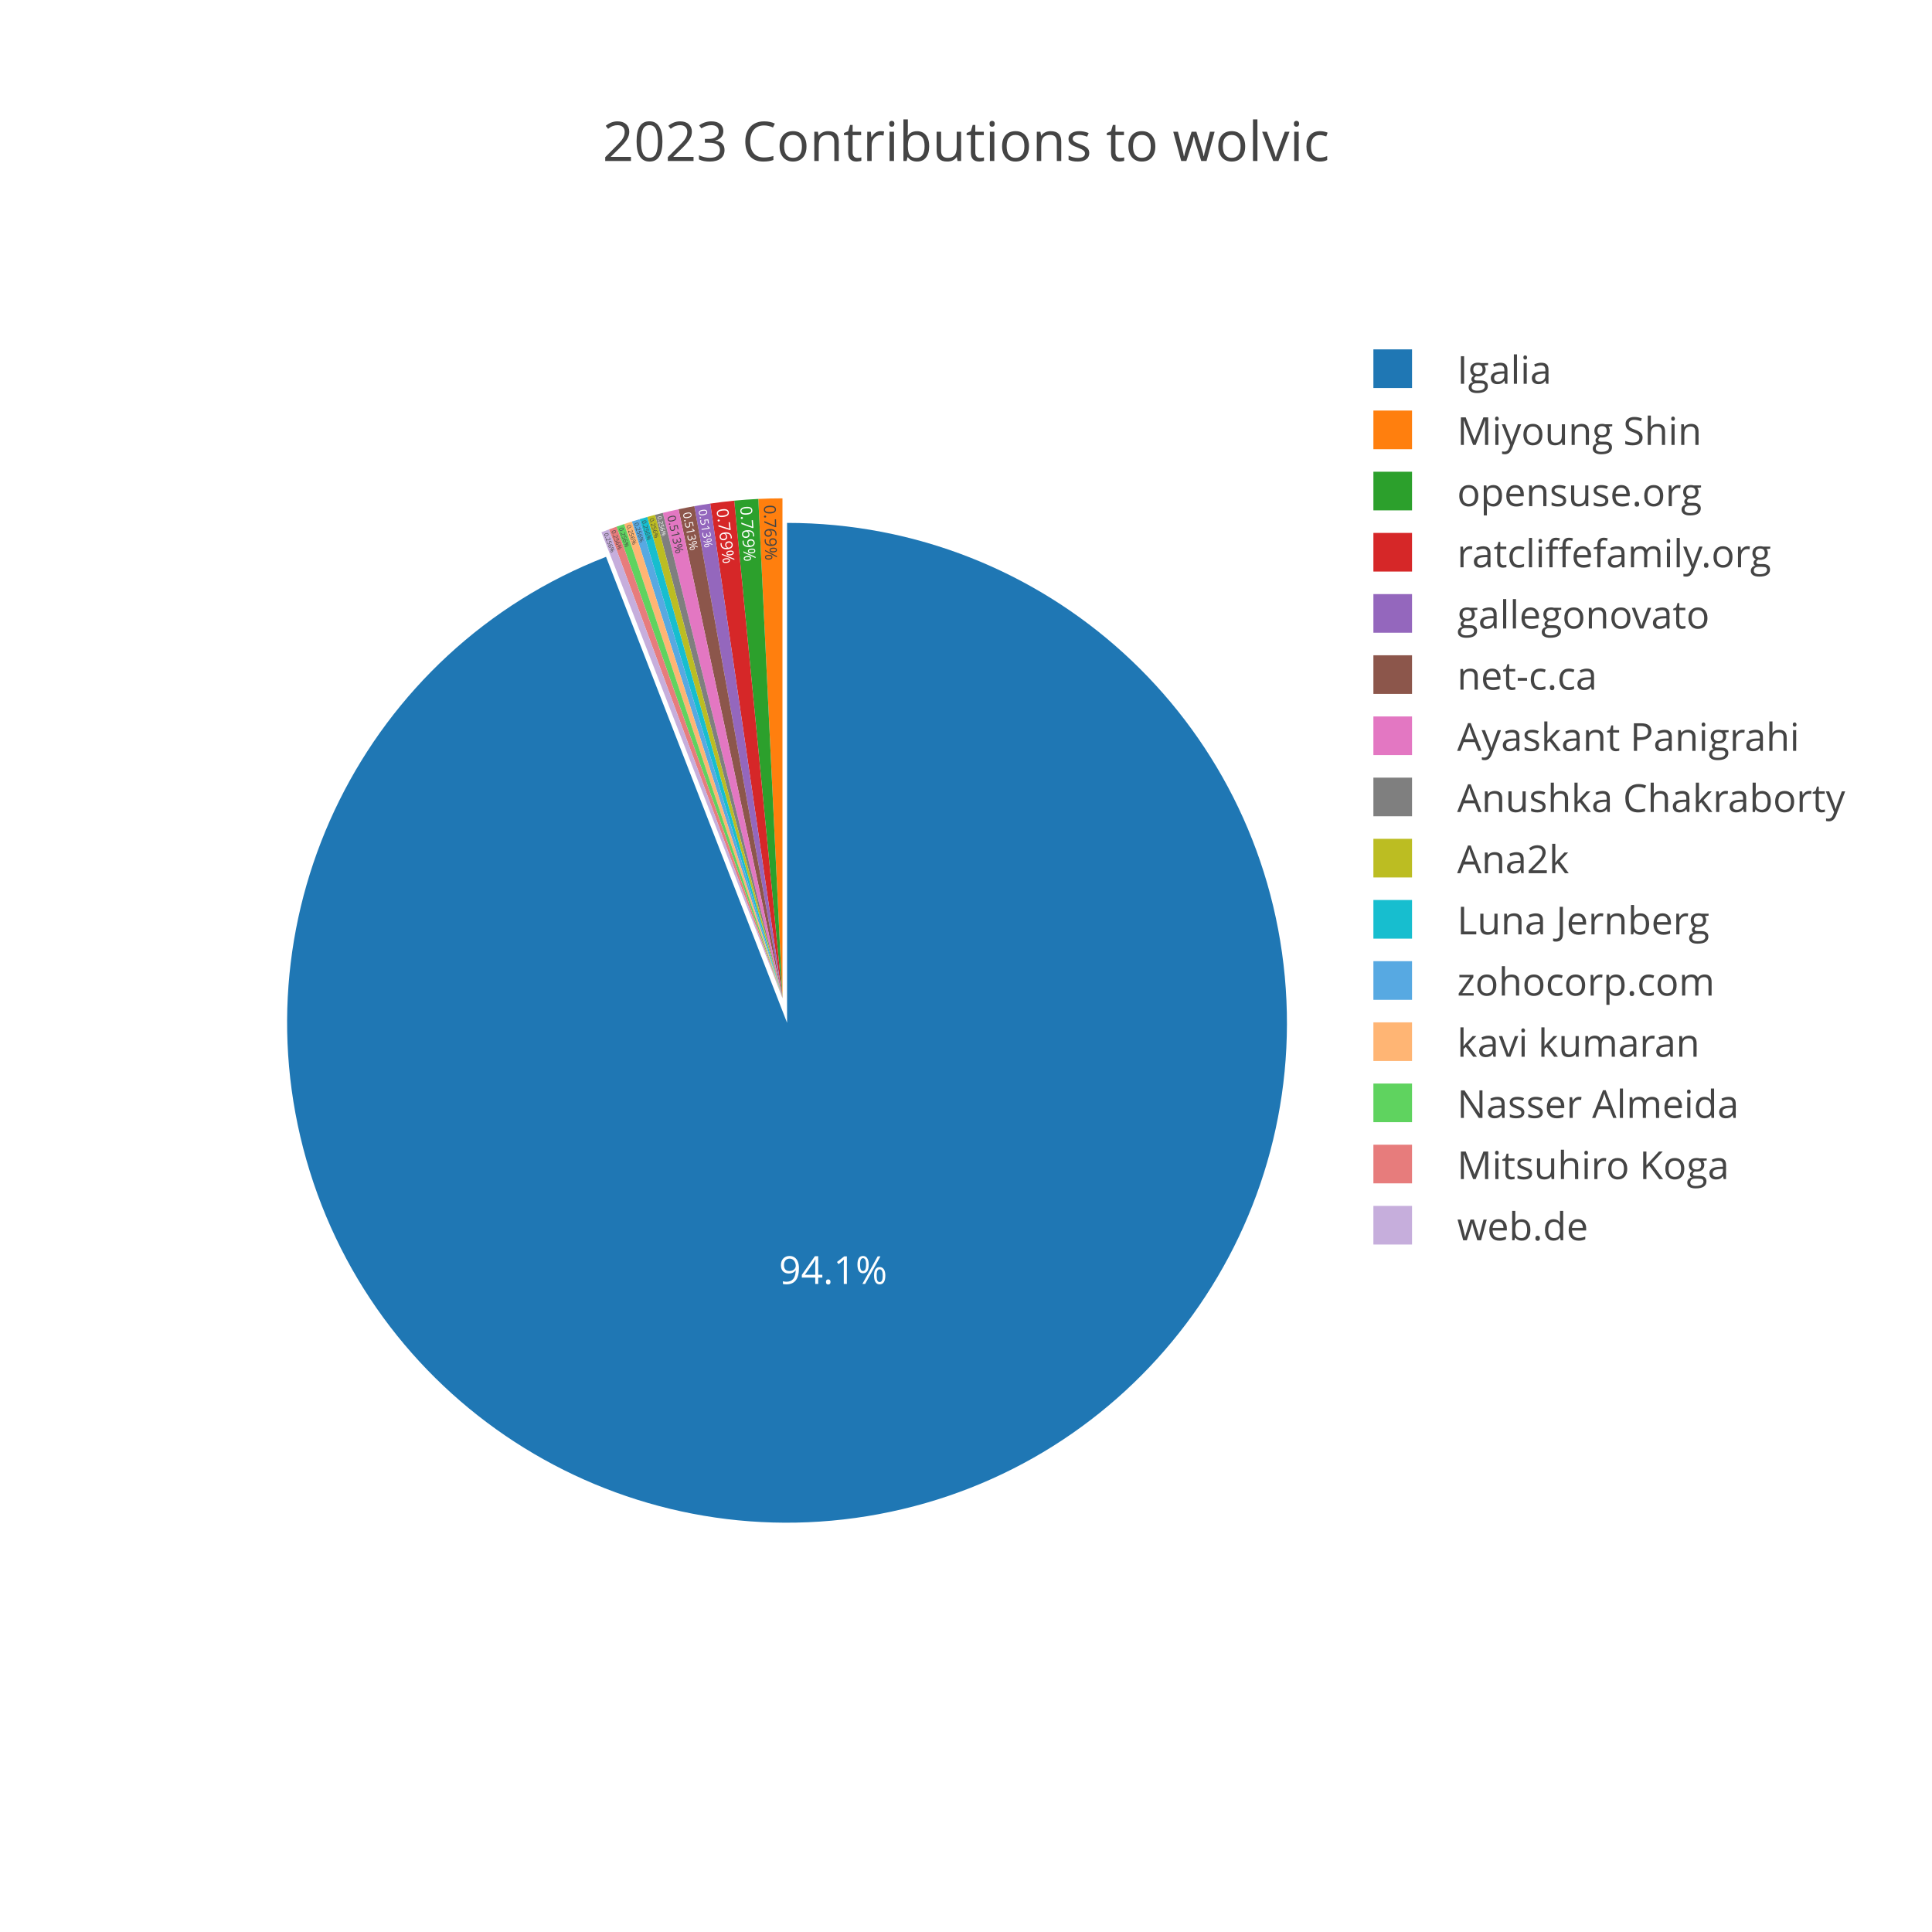
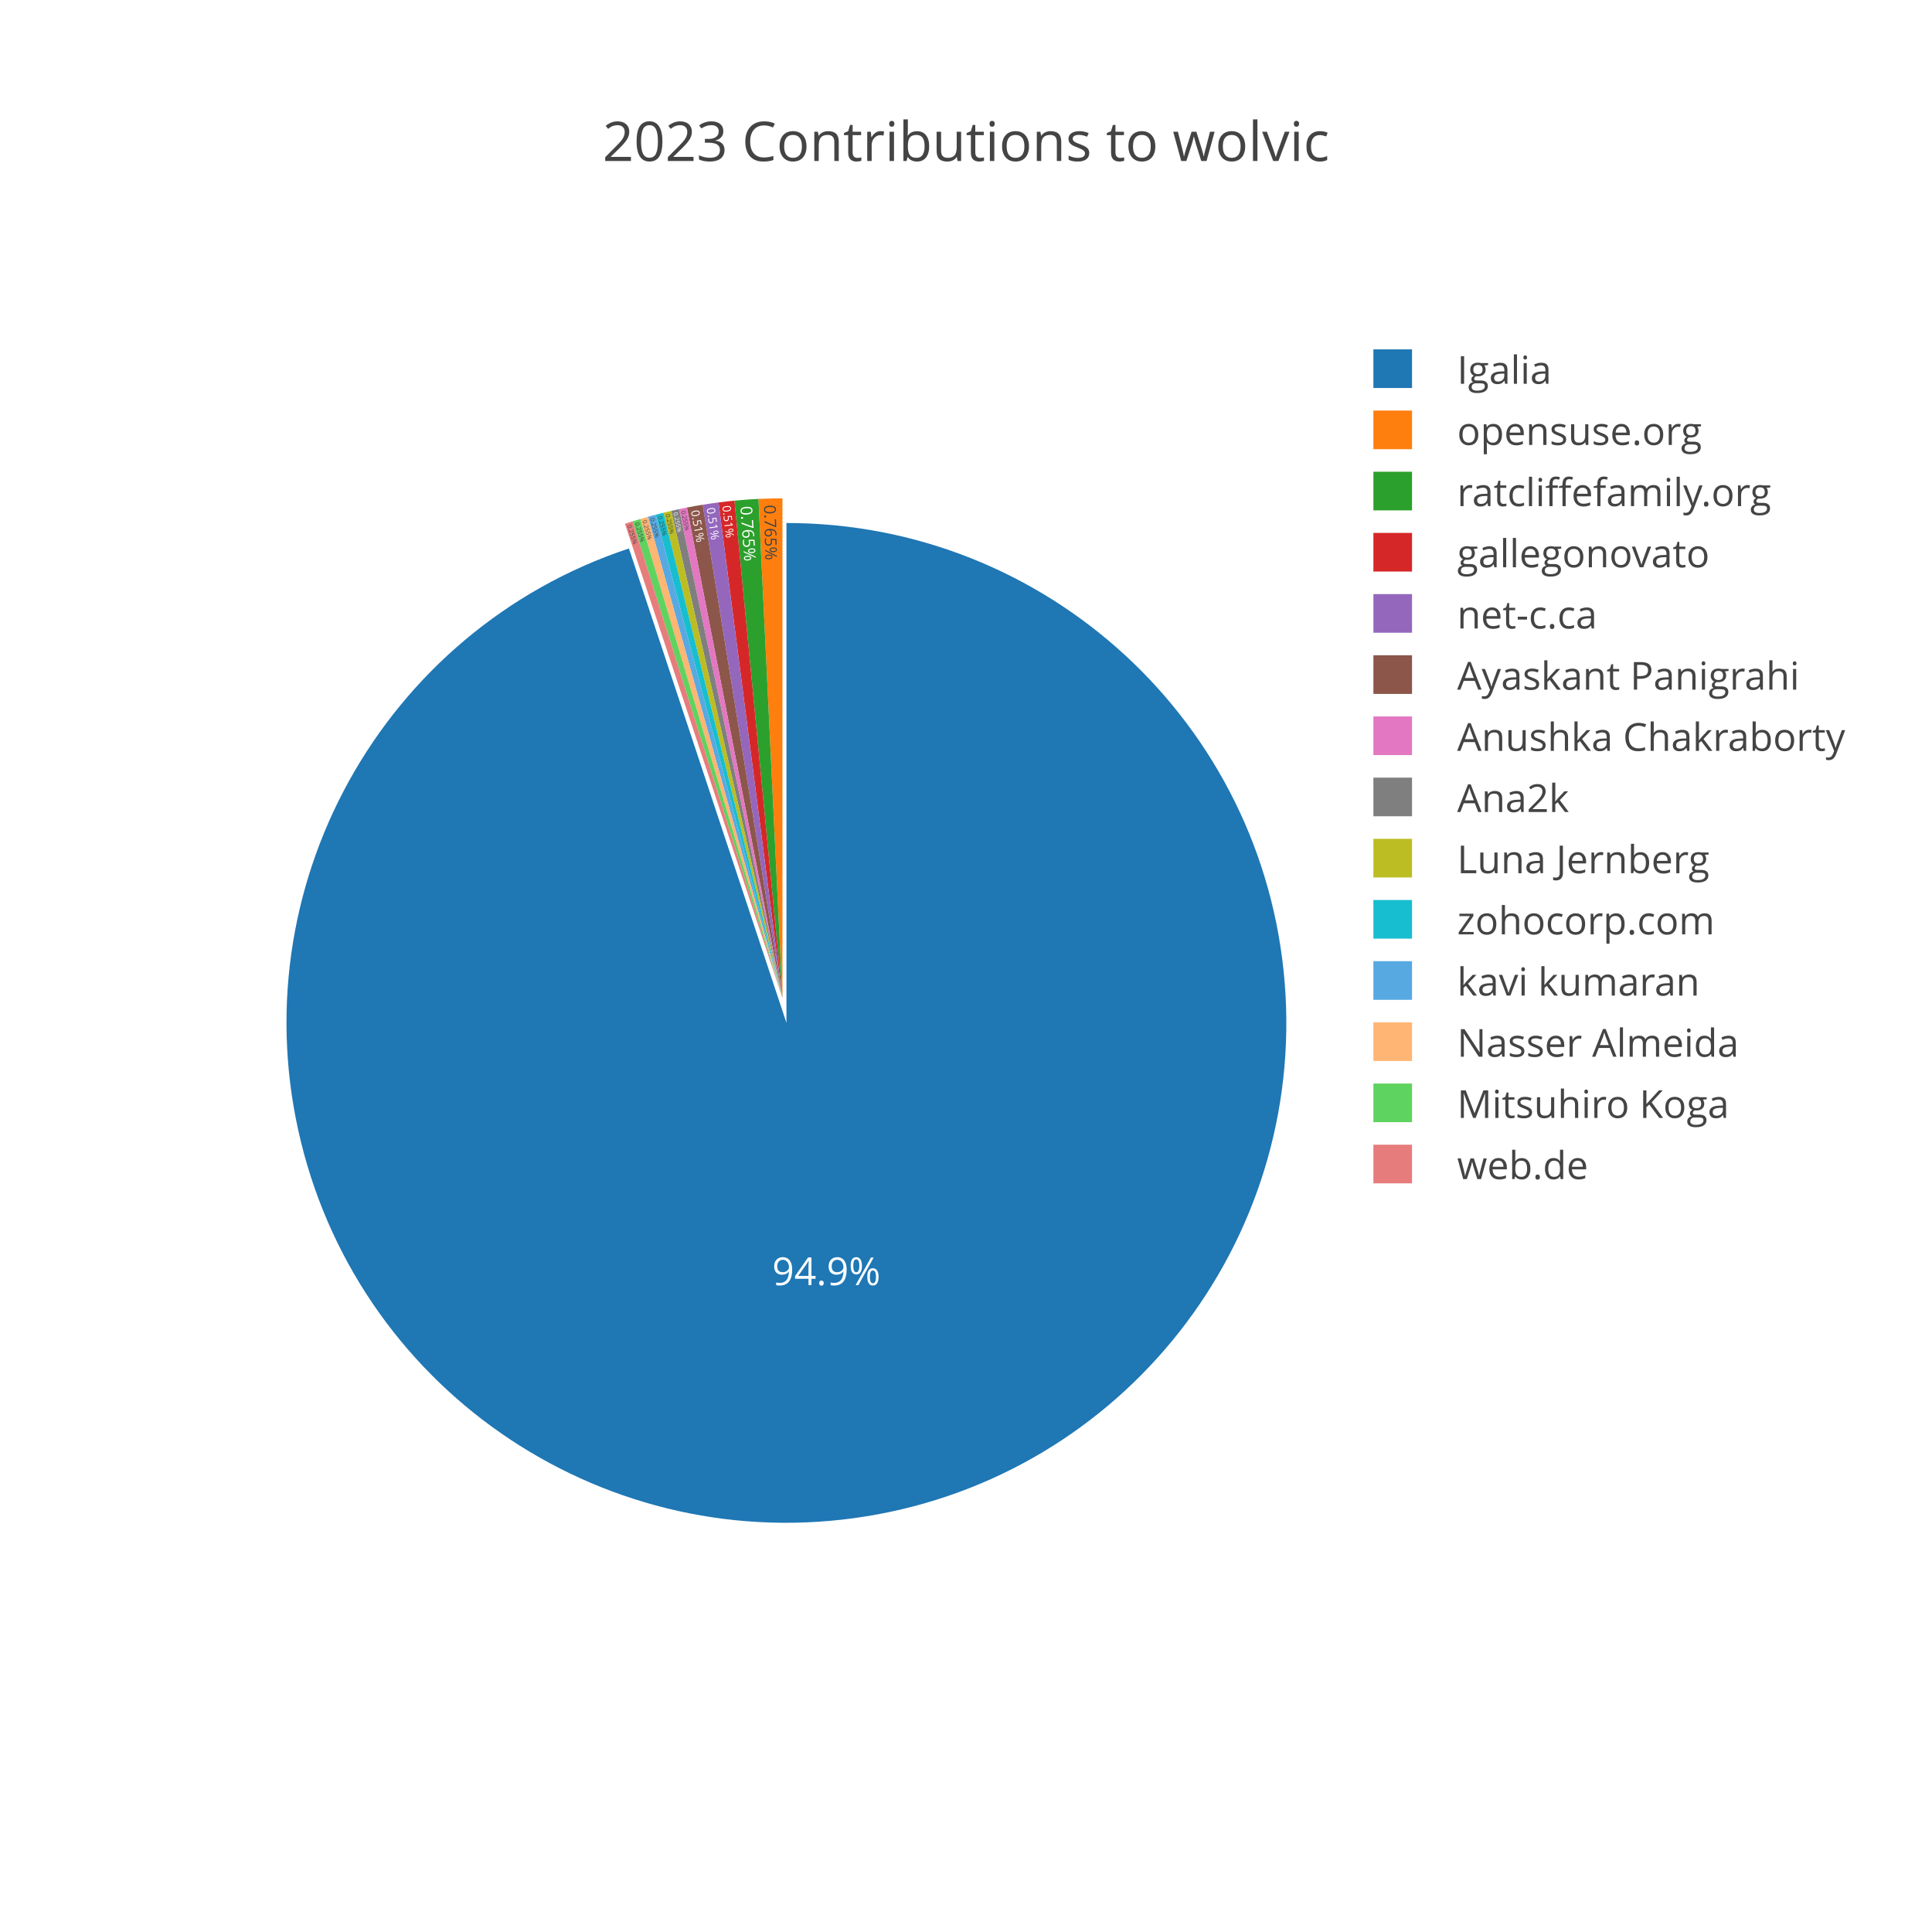
<svg xmlns="http://www.w3.org/2000/svg" class="main-svg" width="600" height="600" style="" viewBox="0 0 600 600">
  <rect x="0" y="0" width="600" height="600" style="fill: rgb(255, 255, 255); fill-opacity: 1;" />
-   <defs id="defs-d28616">
+   <defs id="defs-6e22a5">
    <g class="clips" />
    <g class="gradients" />
  </defs>
  <g class="bglayer" />
  <g class="layer-below">
    <g class="imagelayer" />
    <g class="shapelayer" />
  </g>
  <g class="cartesianlayer" />
  <g class="polarlayer" />
  <g class="ternarylayer" />
  <g class="geolayer" />
  <g class="funnelarealayer" />
  <g class="pielayer">
    <g class="trace" stroke-linejoin="round" style="opacity: 1;">
      <g class="slice">
-         <path class="surface" d="M244.43,317.629l0,-155.238a155.238,155.238 0 1 1 -56.216,10.536Z" style="pointer-events: all; stroke-width: 0; fill: rgb(31, 119, 180); fill-opacity: 1; stroke: rgb(68, 68, 68); stroke-opacity: 1;" />
-         <g class="slicetext">
-           <text data-notex="1" class="slicetext" transform="translate(258.7285,398.7419)" text-anchor="middle" x="0" y="0" style="font-family: 'Open Sans', verdana, arial, sans-serif; font-size: 12px; fill: rgb(255, 255, 255); fill-opacity: 1; white-space: pre;">94.1%</text>
-         </g>
-       </g>
-       <g class="slice">
-         <path class="surface" d="M243,310l-7.5,-155.057a155.238,155.238 0 0 1 7.5,-0.181Z" style="pointer-events: all; stroke-width: 0; fill: rgb(255, 127, 14); fill-opacity: 1; stroke: rgb(68, 68, 68); stroke-opacity: 1;" />
-         <g class="slicetext">
-           <text data-notex="1" class="slicetext" transform="translate(237.4541,165.4617)scale(0.4254648)rotate(88.61538)" text-anchor="middle" x="0" y="0" style="font-family: 'Open Sans', verdana, arial, sans-serif; font-size: 12px; fill: rgb(68, 68, 68); fill-opacity: 1; white-space: pre;">0.769%</text>
-         </g>
-       </g>
-       <g class="slice">
-         <path class="surface" d="M243,310l-14.983,-154.513a155.238,155.238 0 0 1 7.483,-0.543Z" style="pointer-events: all; stroke-width: 0; fill: rgb(44, 160, 44); fill-opacity: 1; stroke: rgb(68, 68, 68); stroke-opacity: 1;" />
-         <g class="slicetext">
-           <text data-notex="1" class="slicetext" transform="translate(230.4775,165.8984)scale(0.4254648)rotate(85.84615)" text-anchor="middle" x="0" y="0" style="font-family: 'Open Sans', verdana, arial, sans-serif; font-size: 12px; fill: rgb(255, 255, 255); fill-opacity: 1; white-space: pre;">0.769%</text>
-         </g>
-       </g>
-       <g class="slice">
-         <path class="surface" d="M243,310l-22.43,-153.609a155.238,155.238 0 0 1 7.448,-0.904Z" style="pointer-events: all; stroke-width: 0; fill: rgb(214, 39, 40); fill-opacity: 1; stroke: rgb(68, 68, 68); stroke-opacity: 1;" />
-         <g class="slicetext">
-           <text data-notex="1" class="slicetext" transform="translate(223.5301,166.6717)scale(0.4254648)rotate(83.07692)" text-anchor="middle" x="0" y="0" style="font-family: 'Open Sans', verdana, arial, sans-serif; font-size: 12px; fill: rgb(255, 255, 255); fill-opacity: 1; white-space: pre;">0.769%</text>
-         </g>
-       </g>
-       <g class="slice">
-         <path class="surface" d="M243,310l-27.367,-152.807a155.238,155.238 0 0 1 4.937,-0.802Z" style="pointer-events: all; stroke-width: 0; fill: rgb(148, 103, 189); fill-opacity: 1; stroke: rgb(68, 68, 68); stroke-opacity: 1;" />
-         <g class="slicetext">
-           <text data-notex="1" class="slicetext" transform="translate(217.871,164.3076)scale(0.2971433)rotate(80.76923)" text-anchor="middle" x="0" y="0" style="font-family: 'Open Sans', verdana, arial, sans-serif; font-size: 12px; fill: rgb(255, 255, 255); fill-opacity: 1; white-space: pre;">0.513%</text>
-         </g>
-       </g>
-       <g class="slice">
-         <path class="surface" d="M243,310l-32.276,-151.846a155.238,155.238 0 0 1 4.909,-0.961Z" style="pointer-events: all; stroke-width: 0; fill: rgb(140, 86, 75); fill-opacity: 1; stroke: rgb(68, 68, 68); stroke-opacity: 1;" />
-         <g class="slicetext">
-           <text data-notex="1" class="slicetext" transform="translate(213.1905,165.1928)scale(0.2971433)rotate(78.92308)" text-anchor="middle" x="0" y="0" style="font-family: 'Open Sans', verdana, arial, sans-serif; font-size: 12px; fill: rgb(255, 255, 255); fill-opacity: 1; white-space: pre;">0.513%</text>
-         </g>
-       </g>
-       <g class="slice">
-         <path class="surface" d="M243,310l-37.151,-150.727a155.238,155.238 0 0 1 4.875,-1.119Z" style="pointer-events: all; stroke-width: 0; fill: rgb(227, 119, 194); fill-opacity: 1; stroke: rgb(68, 68, 68); stroke-opacity: 1;" />
-         <g class="slicetext">
-           <text data-notex="1" class="slicetext" transform="translate(208.5411,166.2283)scale(0.2971433)rotate(77.07692)" text-anchor="middle" x="0" y="0" style="font-family: 'Open Sans', verdana, arial, sans-serif; font-size: 12px; fill: rgb(68, 68, 68); fill-opacity: 1; white-space: pre;">0.513%</text>
-         </g>
-       </g>
-       <g class="slice">
-         <path class="surface" d="M243,310l-39.574,-150.109a155.238,155.238 0 0 1 2.423,-0.618Z" style="pointer-events: all; stroke-width: 0; fill: rgb(127, 127, 127); fill-opacity: 1; stroke: rgb(68, 68, 68); stroke-opacity: 1;" />
-         <g class="slicetext">
-           <text data-notex="1" class="slicetext" transform="translate(204.8665,163.524)scale(0.1559956)rotate(75.69231)" text-anchor="middle" x="0" y="0" style="font-family: 'Open Sans', verdana, arial, sans-serif; font-size: 12px; fill: rgb(255, 255, 255); fill-opacity: 1; white-space: pre;">0.256%</text>
-         </g>
-       </g>
-       <g class="slice">
-         <path class="surface" d="M243,310l-41.987,-149.452a155.238,155.238 0 0 1 2.413,-0.657Z" style="pointer-events: all; stroke-width: 0; fill: rgb(188, 189, 34); fill-opacity: 1; stroke: rgb(68, 68, 68); stroke-opacity: 1;" />
-         <g class="slicetext">
-           <text data-notex="1" class="slicetext" transform="translate(202.5117,164.1574)scale(0.1559956)rotate(74.76923)" text-anchor="middle" x="0" y="0" style="font-family: 'Open Sans', verdana, arial, sans-serif; font-size: 12px; fill: rgb(68, 68, 68); fill-opacity: 1; white-space: pre;">0.256%</text>
-         </g>
-       </g>
-       <g class="slice">
-         <path class="surface" d="M243,310l-44.39,-148.756a155.238,155.238 0 0 1 2.402,-0.696Z" style="pointer-events: all; stroke-width: 0; fill: rgb(23, 190, 207); fill-opacity: 1; stroke: rgb(68, 68, 68); stroke-opacity: 1;" />
-         <g class="slicetext">
-           <text data-notex="1" class="slicetext" transform="translate(200.1674,164.8286)scale(0.1559956)rotate(73.84615)" text-anchor="middle" x="0" y="0" style="font-family: 'Open Sans', verdana, arial, sans-serif; font-size: 12px; fill: rgb(68, 68, 68); fill-opacity: 1; white-space: pre;">0.256%</text>
-         </g>
-       </g>
-       <g class="slice">
-         <path class="surface" d="M243,310l-46.78,-148.022a155.238,155.238 0 0 1 2.391,-0.734Z" style="pointer-events: all; stroke-width: 0; fill: rgb(87, 169, 226); fill-opacity: 1; stroke: rgb(68, 68, 68); stroke-opacity: 1;" />
-         <g class="slicetext">
-           <text data-notex="1" class="slicetext" transform="translate(197.8343,165.5374)scale(0.1559956)rotate(72.92308)" text-anchor="middle" x="0" y="0" style="font-family: 'Open Sans', verdana, arial, sans-serif; font-size: 12px; fill: rgb(68, 68, 68); fill-opacity: 1; white-space: pre;">0.256%</text>
-         </g>
-       </g>
-       <g class="slice">
-         <path class="surface" d="M243,310l-49.159,-147.249a155.238,155.238 0 0 1 2.379,-0.773Z" style="pointer-events: all; stroke-width: 0; fill: rgb(255, 181, 116); fill-opacity: 1; stroke: rgb(68, 68, 68); stroke-opacity: 1;" />
-         <g class="slicetext">
-           <text data-notex="1" class="slicetext" transform="translate(195.5128,166.2838)scale(0.1559956)rotate(72)" text-anchor="middle" x="0" y="0" style="font-family: 'Open Sans', verdana, arial, sans-serif; font-size: 12px; fill: rgb(68, 68, 68); fill-opacity: 1; white-space: pre;">0.256%</text>
-         </g>
-       </g>
-       <g class="slice">
-         <path class="surface" d="M243,310l-51.525,-146.438a155.238,155.238 0 0 1 2.366,-0.811Z" style="pointer-events: all; stroke-width: 0; fill: rgb(95, 211, 95); fill-opacity: 1; stroke: rgb(68, 68, 68); stroke-opacity: 1;" />
-         <g class="slicetext">
-           <text data-notex="1" class="slicetext" transform="translate(193.2037,167.0675)scale(0.1559956)rotate(71.07692)" text-anchor="middle" x="0" y="0" style="font-family: 'Open Sans', verdana, arial, sans-serif; font-size: 12px; fill: rgb(68, 68, 68); fill-opacity: 1; white-space: pre;">0.256%</text>
-         </g>
-       </g>
-       <g class="slice">
-         <path class="surface" d="M243,310l-53.877,-145.589a155.238,155.238 0 0 1 2.352,-0.849Z" style="pointer-events: all; stroke-width: 0; fill: rgb(231, 124, 124); fill-opacity: 1; stroke: rgb(68, 68, 68); stroke-opacity: 1;" />
-         <g class="slicetext">
-           <text data-notex="1" class="slicetext" transform="translate(190.9075,167.8882)scale(0.1559956)rotate(70.15385)" text-anchor="middle" x="0" y="0" style="font-family: 'Open Sans', verdana, arial, sans-serif; font-size: 12px; fill: rgb(68, 68, 68); fill-opacity: 1; white-space: pre;">0.256%</text>
-         </g>
-       </g>
-       <g class="slice">
-         <path class="surface" d="M243,310l-56.216,-144.702a155.238,155.238 0 0 1 2.338,-0.887Z" style="pointer-events: all; stroke-width: 0; fill: rgb(198, 174, 220); fill-opacity: 1; stroke: rgb(68, 68, 68); stroke-opacity: 1;" />
-         <g class="slicetext">
-           <text data-notex="1" class="slicetext" transform="translate(188.6249,168.7459)scale(0.1559956)rotate(69.23077)" text-anchor="middle" x="0" y="0" style="font-family: 'Open Sans', verdana, arial, sans-serif; font-size: 12px; fill: rgb(68, 68, 68); fill-opacity: 1; white-space: pre;">0.256%</text>
+         <path class="surface" d="M244.239,317.662l0,-155.238a155.238,155.238 0 1 1 -48.917,7.908Z" style="pointer-events: all; stroke-width: 0; fill: rgb(31, 119, 180); fill-opacity: 1; stroke: rgb(68, 68, 68); stroke-opacity: 1;" />
+         <g class="slicetext">
+           <text data-notex="1" class="slicetext" transform="translate(256.6268,399.1086)" text-anchor="middle" x="0" y="0" style="font-family: 'Open Sans', verdana, arial, sans-serif; font-size: 12px; fill: rgb(255, 255, 255); fill-opacity: 1; white-space: pre;">94.9%</text>
+         </g>
+       </g>
+       <g class="slice">
+         <path class="surface" d="M243,310l-7.462,-155.059a155.238,155.238 0 0 1 7.462,-0.179Z" style="pointer-events: all; stroke-width: 0; fill: rgb(255, 127, 14); fill-opacity: 1; stroke: rgb(68, 68, 68); stroke-opacity: 1;" />
+         <g class="slicetext">
+           <text data-notex="1" class="slicetext" transform="translate(237.4799,165.4139)scale(0.4235886)rotate(88.62245)" text-anchor="middle" x="0" y="0" style="font-family: 'Open Sans', verdana, arial, sans-serif; font-size: 12px; fill: rgb(68, 68, 68); fill-opacity: 1; white-space: pre;">0.765%</text>
+         </g>
+       </g>
+       <g class="slice">
+         <path class="surface" d="M243,310l-14.906,-154.521a155.238,155.238 0 0 1 7.445,-0.538Z" style="pointer-events: all; stroke-width: 0; fill: rgb(44, 160, 44); fill-opacity: 1; stroke: rgb(68, 68, 68); stroke-opacity: 1;" />
+         <g class="slicetext">
+           <text data-notex="1" class="slicetext" transform="translate(230.5364,165.8463)scale(0.4235886)rotate(85.86735)" text-anchor="middle" x="0" y="0" style="font-family: 'Open Sans', verdana, arial, sans-serif; font-size: 12px; fill: rgb(255, 255, 255); fill-opacity: 1; white-space: pre;">0.765%</text>
+         </g>
+       </g>
+       <g class="slice">
+         <path class="surface" d="M243,310l-19.851,-153.964a155.238,155.238 0 0 1 4.945,-0.557Z" style="pointer-events: all; stroke-width: 0; fill: rgb(214, 39, 40); fill-opacity: 1; stroke: rgb(68, 68, 68); stroke-opacity: 1;" />
+         <g class="slicetext">
+           <text data-notex="1" class="slicetext" transform="translate(224.884,162.1495)scale(0.3003106)rotate(83.57143)" text-anchor="middle" x="0" y="0" style="font-family: 'Open Sans', verdana, arial, sans-serif; font-size: 12px; fill: rgb(255, 255, 255); fill-opacity: 1; white-space: pre;">0.51%</text>
+         </g>
+       </g>
+       <g class="slice">
+         <path class="surface" d="M243,310l-24.776,-153.248a155.238,155.238 0 0 1 4.925,-0.715Z" style="pointer-events: all; stroke-width: 0; fill: rgb(148, 103, 189); fill-opacity: 1; stroke: rgb(68, 68, 68); stroke-opacity: 1;" />
+         <g class="slicetext">
+           <text data-notex="1" class="slicetext" transform="translate(220.1544,162.8062)scale(0.3003106)rotate(81.73469)" text-anchor="middle" x="0" y="0" style="font-family: 'Open Sans', verdana, arial, sans-serif; font-size: 12px; fill: rgb(255, 255, 255); fill-opacity: 1; white-space: pre;">0.51%</text>
+         </g>
+       </g>
+       <g class="slice">
+         <path class="surface" d="M243,310l-29.675,-152.375a155.238,155.238 0 0 1 4.899,-0.873Z" style="pointer-events: all; stroke-width: 0; fill: rgb(140, 86, 75); fill-opacity: 1; stroke: rgb(68, 68, 68); stroke-opacity: 1;" />
+         <g class="slicetext">
+           <text data-notex="1" class="slicetext" transform="translate(215.4484,163.614)scale(0.3003106)rotate(79.89796)" text-anchor="middle" x="0" y="0" style="font-family: 'Open Sans', verdana, arial, sans-serif; font-size: 12px; fill: rgb(255, 255, 255); fill-opacity: 1; white-space: pre;">0.51%</text>
+         </g>
+       </g>
+       <g class="slice">
+         <path class="surface" d="M243,310l-32.114,-151.88a155.238,155.238 0 0 1 2.438,-0.495Z" style="pointer-events: all; stroke-width: 0; fill: rgb(227, 119, 194); fill-opacity: 1; stroke: rgb(68, 68, 68); stroke-opacity: 1;" />
+         <g class="slicetext">
+           <text data-notex="1" class="slicetext" transform="translate(212.1398,161.8017)scale(0.1552393)rotate(78.52041)" text-anchor="middle" x="0" y="0" style="font-family: 'Open Sans', verdana, arial, sans-serif; font-size: 12px; fill: rgb(68, 68, 68); fill-opacity: 1; white-space: pre;">0.255%</text>
+         </g>
+       </g>
+       <g class="slice">
+         <path class="surface" d="M243,310l-34.544,-151.346a155.238,155.238 0 0 1 2.43,-0.534Z" style="pointer-events: all; stroke-width: 0; fill: rgb(127, 127, 127); fill-opacity: 1; stroke: rgb(68, 68, 68); stroke-opacity: 1;" />
+         <g class="slicetext">
+           <text data-notex="1" class="slicetext" transform="translate(209.7685,162.3154)scale(0.1552393)rotate(77.60204)" text-anchor="middle" x="0" y="0" style="font-family: 'Open Sans', verdana, arial, sans-serif; font-size: 12px; fill: rgb(255, 255, 255); fill-opacity: 1; white-space: pre;">0.255%</text>
+         </g>
+       </g>
+       <g class="slice">
+         <path class="surface" d="M243,310l-36.965,-150.773a155.238,155.238 0 0 1 2.421,-0.573Z" style="pointer-events: all; stroke-width: 0; fill: rgb(188, 189, 34); fill-opacity: 1; stroke: rgb(68, 68, 68); stroke-opacity: 1;" />
+         <g class="slicetext">
+           <text data-notex="1" class="slicetext" transform="translate(207.4057,162.867)scale(0.1552393)rotate(76.68367)" text-anchor="middle" x="0" y="0" style="font-family: 'Open Sans', verdana, arial, sans-serif; font-size: 12px; fill: rgb(68, 68, 68); fill-opacity: 1; white-space: pre;">0.255%</text>
+         </g>
+       </g>
+       <g class="slice">
+         <path class="surface" d="M243,310l-39.377,-150.161a155.238,155.238 0 0 1 2.412,-0.612Z" style="pointer-events: all; stroke-width: 0; fill: rgb(23, 190, 207); fill-opacity: 1; stroke: rgb(68, 68, 68); stroke-opacity: 1;" />
+         <g class="slicetext">
+           <text data-notex="1" class="slicetext" transform="translate(205.052,163.4564)scale(0.1552393)rotate(75.76531)" text-anchor="middle" x="0" y="0" style="font-family: 'Open Sans', verdana, arial, sans-serif; font-size: 12px; fill: rgb(68, 68, 68); fill-opacity: 1; white-space: pre;">0.255%</text>
+         </g>
+       </g>
+       <g class="slice">
+         <path class="surface" d="M243,310l-41.779,-149.511a155.238,155.238 0 0 1 2.402,-0.65Z" style="pointer-events: all; stroke-width: 0; fill: rgb(87, 169, 226); fill-opacity: 1; stroke: rgb(68, 68, 68); stroke-opacity: 1;" />
+         <g class="slicetext">
+           <text data-notex="1" class="slicetext" transform="translate(202.7081,164.0834)scale(0.1552393)rotate(74.84694)" text-anchor="middle" x="0" y="0" style="font-family: 'Open Sans', verdana, arial, sans-serif; font-size: 12px; fill: rgb(68, 68, 68); fill-opacity: 1; white-space: pre;">0.255%</text>
+         </g>
+       </g>
+       <g class="slice">
+         <path class="surface" d="M243,310l-44.17,-148.822a155.238,155.238 0 0 1 2.391,-0.689Z" style="pointer-events: all; stroke-width: 0; fill: rgb(255, 181, 116); fill-opacity: 1; stroke: rgb(68, 68, 68); stroke-opacity: 1;" />
+         <g class="slicetext">
+           <text data-notex="1" class="slicetext" transform="translate(200.3746,164.748)scale(0.1552393)rotate(73.92857)" text-anchor="middle" x="0" y="0" style="font-family: 'Open Sans', verdana, arial, sans-serif; font-size: 12px; fill: rgb(68, 68, 68); fill-opacity: 1; white-space: pre;">0.255%</text>
+         </g>
+       </g>
+       <g class="slice">
+         <path class="surface" d="M243,310l-46.549,-148.095a155.238,155.238 0 0 1 2.38,-0.727Z" style="pointer-events: all; stroke-width: 0; fill: rgb(95, 211, 95); fill-opacity: 1; stroke: rgb(68, 68, 68); stroke-opacity: 1;" />
+         <g class="slicetext">
+           <text data-notex="1" class="slicetext" transform="translate(198.052,165.4498)scale(0.1552393)rotate(73.0102)" text-anchor="middle" x="0" y="0" style="font-family: 'Open Sans', verdana, arial, sans-serif; font-size: 12px; fill: rgb(68, 68, 68); fill-opacity: 1; white-space: pre;">0.255%</text>
+         </g>
+       </g>
+       <g class="slice">
+         <path class="surface" d="M243,310l-48.917,-147.33a155.238,155.238 0 0 1 2.368,-0.765Z" style="pointer-events: all; stroke-width: 0; fill: rgb(231, 124, 124); fill-opacity: 1; stroke: rgb(68, 68, 68); stroke-opacity: 1;" />
+         <g class="slicetext">
+           <text data-notex="1" class="slicetext" transform="translate(195.7409,166.1888)scale(0.1552393)rotate(72.09184)" text-anchor="middle" x="0" y="0" style="font-family: 'Open Sans', verdana, arial, sans-serif; font-size: 12px; fill: rgb(68, 68, 68); fill-opacity: 1; white-space: pre;">0.255%</text>
        </g>
      </g>
    </g>
  </g>
  <g class="treemaplayer" />
  <g class="sunburstlayer" />
  <g class="glimages" />
-   <defs id="topdefs-d28616">
+   <defs id="topdefs-6e22a5">
    <g class="clips" />
-     <clipPath id="legendd28616">
-       <rect width="175" height="295" x="0" y="0" />
+     <clipPath id="legend6e22a5">
+       <rect width="175" height="276" x="0" y="0" />
    </clipPath>
  </defs>
  <g class="layer-above">
    <g class="imagelayer" />
    <g class="shapelayer" />
  </g>
  <g class="infolayer">
    <g class="legend" pointer-events="all" transform="translate(412.52,100)">
-       <rect class="bg" shape-rendering="crispEdges" width="175" height="295" x="0" y="0" style="stroke: rgb(68, 68, 68); stroke-opacity: 1; fill: rgb(255, 255, 255); fill-opacity: 1; stroke-width: 0px;" />
-       <g class="scrollbox" transform="" clip-path="url('#legendd28616')">
+       <rect class="bg" shape-rendering="crispEdges" width="175" height="276" x="0" y="0" style="stroke: rgb(68, 68, 68); stroke-opacity: 1; fill: rgb(255, 255, 255); fill-opacity: 1; stroke-width: 0px;" />
+       <g class="scrollbox" transform="" clip-path="url('#legend6e22a5')">
        <g class="groups">
          <g class="traces" transform="translate(0,14.5)" style="opacity: 1;">
            <text class="legendtext" text-anchor="start" x="40" y="4.68" style="font-family: 'Open Sans', verdana, arial, sans-serif; font-size: 12px; fill: rgb(68, 68, 68); fill-opacity: 1; white-space: pre;">Igalia</text>
            <g class="layers" style="opacity: 1;">
              <g class="legendfill" />
              <g class="legendlines" />
              <g class="legendsymbols">
                <g class="legendpoints">
                  <path class="legendpie" d="M6,6H-6V-6H6Z" transform="translate(20,0)" style="stroke-width: 0; fill: rgb(31, 119, 180); fill-opacity: 1; stroke: rgb(68, 68, 68); stroke-opacity: 1;" />
                </g>
              </g>
            </g>
            <rect class="legendtoggle" x="0" y="-9.5" width="169.777" height="19" style="fill: rgb(0, 0, 0); fill-opacity: 0;" />
          </g>
          <g class="traces" transform="translate(0,33.5)" style="opacity: 1;">
-             <text class="legendtext" text-anchor="start" x="40" y="4.68" style="font-family: 'Open Sans', verdana, arial, sans-serif; font-size: 12px; fill: rgb(68, 68, 68); fill-opacity: 1; white-space: pre;">Miyoung Shin</text>
+             <text class="legendtext" text-anchor="start" x="40" y="4.68" style="font-family: 'Open Sans', verdana, arial, sans-serif; font-size: 12px; fill: rgb(68, 68, 68); fill-opacity: 1; white-space: pre;">opensuse.org</text>
            <g class="layers" style="opacity: 1;">
              <g class="legendfill" />
              <g class="legendlines" />
              <g class="legendsymbols">
                <g class="legendpoints">
                  <path class="legendpie" d="M6,6H-6V-6H6Z" transform="translate(20,0)" style="stroke-width: 0; fill: rgb(255, 127, 14); fill-opacity: 1; stroke: rgb(68, 68, 68); stroke-opacity: 1;" />
                </g>
              </g>
            </g>
            <rect class="legendtoggle" x="0" y="-9.5" width="169.777" height="19" style="fill: rgb(0, 0, 0); fill-opacity: 0;" />
          </g>
          <g class="traces" transform="translate(0,52.5)" style="opacity: 1;">
-             <text class="legendtext" text-anchor="start" x="40" y="4.68" style="font-family: 'Open Sans', verdana, arial, sans-serif; font-size: 12px; fill: rgb(68, 68, 68); fill-opacity: 1; white-space: pre;">opensuse.org</text>
+             <text class="legendtext" text-anchor="start" x="40" y="4.68" style="font-family: 'Open Sans', verdana, arial, sans-serif; font-size: 12px; fill: rgb(68, 68, 68); fill-opacity: 1; white-space: pre;">ratcliffefamily.org</text>
            <g class="layers" style="opacity: 1;">
              <g class="legendfill" />
              <g class="legendlines" />
              <g class="legendsymbols">
                <g class="legendpoints">
                  <path class="legendpie" d="M6,6H-6V-6H6Z" transform="translate(20,0)" style="stroke-width: 0; fill: rgb(44, 160, 44); fill-opacity: 1; stroke: rgb(68, 68, 68); stroke-opacity: 1;" />
                </g>
              </g>
            </g>
            <rect class="legendtoggle" x="0" y="-9.5" width="169.777" height="19" style="fill: rgb(0, 0, 0); fill-opacity: 0;" />
          </g>
          <g class="traces" transform="translate(0,71.5)" style="opacity: 1;">
-             <text class="legendtext" text-anchor="start" x="40" y="4.68" style="font-family: 'Open Sans', verdana, arial, sans-serif; font-size: 12px; fill: rgb(68, 68, 68); fill-opacity: 1; white-space: pre;">ratcliffefamily.org</text>
+             <text class="legendtext" text-anchor="start" x="40" y="4.68" style="font-family: 'Open Sans', verdana, arial, sans-serif; font-size: 12px; fill: rgb(68, 68, 68); fill-opacity: 1; white-space: pre;">gallegonovato</text>
            <g class="layers" style="opacity: 1;">
              <g class="legendfill" />
              <g class="legendlines" />
              <g class="legendsymbols">
                <g class="legendpoints">
                  <path class="legendpie" d="M6,6H-6V-6H6Z" transform="translate(20,0)" style="stroke-width: 0; fill: rgb(214, 39, 40); fill-opacity: 1; stroke: rgb(68, 68, 68); stroke-opacity: 1;" />
                </g>
              </g>
            </g>
            <rect class="legendtoggle" x="0" y="-9.5" width="169.777" height="19" style="fill: rgb(0, 0, 0); fill-opacity: 0;" />
          </g>
          <g class="traces" transform="translate(0,90.5)" style="opacity: 1;">
-             <text class="legendtext" text-anchor="start" x="40" y="4.68" style="font-family: 'Open Sans', verdana, arial, sans-serif; font-size: 12px; fill: rgb(68, 68, 68); fill-opacity: 1; white-space: pre;">gallegonovato</text>
+             <text class="legendtext" text-anchor="start" x="40" y="4.68" style="font-family: 'Open Sans', verdana, arial, sans-serif; font-size: 12px; fill: rgb(68, 68, 68); fill-opacity: 1; white-space: pre;">net-c.ca</text>
            <g class="layers" style="opacity: 1;">
              <g class="legendfill" />
              <g class="legendlines" />
              <g class="legendsymbols">
                <g class="legendpoints">
                  <path class="legendpie" d="M6,6H-6V-6H6Z" transform="translate(20,0)" style="stroke-width: 0; fill: rgb(148, 103, 189); fill-opacity: 1; stroke: rgb(68, 68, 68); stroke-opacity: 1;" />
                </g>
              </g>
            </g>
            <rect class="legendtoggle" x="0" y="-9.5" width="169.777" height="19" style="fill: rgb(0, 0, 0); fill-opacity: 0;" />
          </g>
          <g class="traces" transform="translate(0,109.5)" style="opacity: 1;">
-             <text class="legendtext" text-anchor="start" x="40" y="4.68" style="font-family: 'Open Sans', verdana, arial, sans-serif; font-size: 12px; fill: rgb(68, 68, 68); fill-opacity: 1; white-space: pre;">net-c.ca</text>
+             <text class="legendtext" text-anchor="start" x="40" y="4.68" style="font-family: 'Open Sans', verdana, arial, sans-serif; font-size: 12px; fill: rgb(68, 68, 68); fill-opacity: 1; white-space: pre;">Ayaskant Panigrahi</text>
            <g class="layers" style="opacity: 1;">
              <g class="legendfill" />
              <g class="legendlines" />
              <g class="legendsymbols">
                <g class="legendpoints">
                  <path class="legendpie" d="M6,6H-6V-6H6Z" transform="translate(20,0)" style="stroke-width: 0; fill: rgb(140, 86, 75); fill-opacity: 1; stroke: rgb(68, 68, 68); stroke-opacity: 1;" />
                </g>
              </g>
            </g>
            <rect class="legendtoggle" x="0" y="-9.5" width="169.777" height="19" style="fill: rgb(0, 0, 0); fill-opacity: 0;" />
          </g>
          <g class="traces" transform="translate(0,128.5)" style="opacity: 1;">
-             <text class="legendtext" text-anchor="start" x="40" y="4.68" style="font-family: 'Open Sans', verdana, arial, sans-serif; font-size: 12px; fill: rgb(68, 68, 68); fill-opacity: 1; white-space: pre;">Ayaskant Panigrahi</text>
+             <text class="legendtext" text-anchor="start" x="40" y="4.68" style="font-family: 'Open Sans', verdana, arial, sans-serif; font-size: 12px; fill: rgb(68, 68, 68); fill-opacity: 1; white-space: pre;">Anushka Chakraborty</text>
            <g class="layers" style="opacity: 1;">
              <g class="legendfill" />
              <g class="legendlines" />
              <g class="legendsymbols">
                <g class="legendpoints">
                  <path class="legendpie" d="M6,6H-6V-6H6Z" transform="translate(20,0)" style="stroke-width: 0; fill: rgb(227, 119, 194); fill-opacity: 1; stroke: rgb(68, 68, 68); stroke-opacity: 1;" />
                </g>
              </g>
            </g>
            <rect class="legendtoggle" x="0" y="-9.5" width="169.777" height="19" style="fill: rgb(0, 0, 0); fill-opacity: 0;" />
          </g>
          <g class="traces" transform="translate(0,147.5)" style="opacity: 1;">
-             <text class="legendtext" text-anchor="start" x="40" y="4.68" style="font-family: 'Open Sans', verdana, arial, sans-serif; font-size: 12px; fill: rgb(68, 68, 68); fill-opacity: 1; white-space: pre;">Anushka Chakraborty</text>
+             <text class="legendtext" text-anchor="start" x="40" y="4.68" style="font-family: 'Open Sans', verdana, arial, sans-serif; font-size: 12px; fill: rgb(68, 68, 68); fill-opacity: 1; white-space: pre;">Ana2k</text>
            <g class="layers" style="opacity: 1;">
              <g class="legendfill" />
              <g class="legendlines" />
              <g class="legendsymbols">
                <g class="legendpoints">
                  <path class="legendpie" d="M6,6H-6V-6H6Z" transform="translate(20,0)" style="stroke-width: 0; fill: rgb(127, 127, 127); fill-opacity: 1; stroke: rgb(68, 68, 68); stroke-opacity: 1;" />
                </g>
              </g>
            </g>
            <rect class="legendtoggle" x="0" y="-9.5" width="169.777" height="19" style="fill: rgb(0, 0, 0); fill-opacity: 0;" />
          </g>
          <g class="traces" transform="translate(0,166.5)" style="opacity: 1;">
-             <text class="legendtext" text-anchor="start" x="40" y="4.68" style="font-family: 'Open Sans', verdana, arial, sans-serif; font-size: 12px; fill: rgb(68, 68, 68); fill-opacity: 1; white-space: pre;">Ana2k</text>
+             <text class="legendtext" text-anchor="start" x="40" y="4.68" style="font-family: 'Open Sans', verdana, arial, sans-serif; font-size: 12px; fill: rgb(68, 68, 68); fill-opacity: 1; white-space: pre;">Luna Jernberg</text>
            <g class="layers" style="opacity: 1;">
              <g class="legendfill" />
              <g class="legendlines" />
              <g class="legendsymbols">
                <g class="legendpoints">
                  <path class="legendpie" d="M6,6H-6V-6H6Z" transform="translate(20,0)" style="stroke-width: 0; fill: rgb(188, 189, 34); fill-opacity: 1; stroke: rgb(68, 68, 68); stroke-opacity: 1;" />
                </g>
              </g>
            </g>
            <rect class="legendtoggle" x="0" y="-9.5" width="169.777" height="19" style="fill: rgb(0, 0, 0); fill-opacity: 0;" />
          </g>
          <g class="traces" transform="translate(0,185.5)" style="opacity: 1;">
-             <text class="legendtext" text-anchor="start" x="40" y="4.68" style="font-family: 'Open Sans', verdana, arial, sans-serif; font-size: 12px; fill: rgb(68, 68, 68); fill-opacity: 1; white-space: pre;">Luna Jernberg</text>
+             <text class="legendtext" text-anchor="start" x="40" y="4.68" style="font-family: 'Open Sans', verdana, arial, sans-serif; font-size: 12px; fill: rgb(68, 68, 68); fill-opacity: 1; white-space: pre;">zohocorp.com</text>
            <g class="layers" style="opacity: 1;">
              <g class="legendfill" />
              <g class="legendlines" />
              <g class="legendsymbols">
                <g class="legendpoints">
                  <path class="legendpie" d="M6,6H-6V-6H6Z" transform="translate(20,0)" style="stroke-width: 0; fill: rgb(23, 190, 207); fill-opacity: 1; stroke: rgb(68, 68, 68); stroke-opacity: 1;" />
                </g>
              </g>
            </g>
            <rect class="legendtoggle" x="0" y="-9.5" width="169.777" height="19" style="fill: rgb(0, 0, 0); fill-opacity: 0;" />
          </g>
          <g class="traces" transform="translate(0,204.5)" style="opacity: 1;">
-             <text class="legendtext" text-anchor="start" x="40" y="4.68" style="font-family: 'Open Sans', verdana, arial, sans-serif; font-size: 12px; fill: rgb(68, 68, 68); fill-opacity: 1; white-space: pre;">zohocorp.com</text>
+             <text class="legendtext" text-anchor="start" x="40" y="4.68" style="font-family: 'Open Sans', verdana, arial, sans-serif; font-size: 12px; fill: rgb(68, 68, 68); fill-opacity: 1; white-space: pre;">kavi kumaran</text>
            <g class="layers" style="opacity: 1;">
              <g class="legendfill" />
              <g class="legendlines" />
              <g class="legendsymbols">
                <g class="legendpoints">
                  <path class="legendpie" d="M6,6H-6V-6H6Z" transform="translate(20,0)" style="stroke-width: 0; fill: rgb(87, 169, 226); fill-opacity: 1; stroke: rgb(68, 68, 68); stroke-opacity: 1;" />
                </g>
              </g>
            </g>
            <rect class="legendtoggle" x="0" y="-9.5" width="169.777" height="19" style="fill: rgb(0, 0, 0); fill-opacity: 0;" />
          </g>
          <g class="traces" transform="translate(0,223.5)" style="opacity: 1;">
-             <text class="legendtext" text-anchor="start" x="40" y="4.68" style="font-family: 'Open Sans', verdana, arial, sans-serif; font-size: 12px; fill: rgb(68, 68, 68); fill-opacity: 1; white-space: pre;">kavi kumaran</text>
+             <text class="legendtext" text-anchor="start" x="40" y="4.68" style="font-family: 'Open Sans', verdana, arial, sans-serif; font-size: 12px; fill: rgb(68, 68, 68); fill-opacity: 1; white-space: pre;">Nasser Almeida</text>
            <g class="layers" style="opacity: 1;">
              <g class="legendfill" />
              <g class="legendlines" />
              <g class="legendsymbols">
                <g class="legendpoints">
                  <path class="legendpie" d="M6,6H-6V-6H6Z" transform="translate(20,0)" style="stroke-width: 0; fill: rgb(255, 181, 116); fill-opacity: 1; stroke: rgb(68, 68, 68); stroke-opacity: 1;" />
                </g>
              </g>
            </g>
            <rect class="legendtoggle" x="0" y="-9.5" width="169.777" height="19" style="fill: rgb(0, 0, 0); fill-opacity: 0;" />
          </g>
          <g class="traces" transform="translate(0,242.5)" style="opacity: 1;">
-             <text class="legendtext" text-anchor="start" x="40" y="4.68" style="font-family: 'Open Sans', verdana, arial, sans-serif; font-size: 12px; fill: rgb(68, 68, 68); fill-opacity: 1; white-space: pre;">Nasser Almeida</text>
+             <text class="legendtext" text-anchor="start" x="40" y="4.68" style="font-family: 'Open Sans', verdana, arial, sans-serif; font-size: 12px; fill: rgb(68, 68, 68); fill-opacity: 1; white-space: pre;">Mitsuhiro Koga</text>
            <g class="layers" style="opacity: 1;">
              <g class="legendfill" />
              <g class="legendlines" />
              <g class="legendsymbols">
                <g class="legendpoints">
                  <path class="legendpie" d="M6,6H-6V-6H6Z" transform="translate(20,0)" style="stroke-width: 0; fill: rgb(95, 211, 95); fill-opacity: 1; stroke: rgb(68, 68, 68); stroke-opacity: 1;" />
                </g>
              </g>
            </g>
            <rect class="legendtoggle" x="0" y="-9.5" width="169.777" height="19" style="fill: rgb(0, 0, 0); fill-opacity: 0;" />
          </g>
          <g class="traces" transform="translate(0,261.5)" style="opacity: 1;">
-             <text class="legendtext" text-anchor="start" x="40" y="4.68" style="font-family: 'Open Sans', verdana, arial, sans-serif; font-size: 12px; fill: rgb(68, 68, 68); fill-opacity: 1; white-space: pre;">Mitsuhiro Koga</text>
+             <text class="legendtext" text-anchor="start" x="40" y="4.68" style="font-family: 'Open Sans', verdana, arial, sans-serif; font-size: 12px; fill: rgb(68, 68, 68); fill-opacity: 1; white-space: pre;">web.de</text>
            <g class="layers" style="opacity: 1;">
              <g class="legendfill" />
              <g class="legendlines" />
              <g class="legendsymbols">
                <g class="legendpoints">
                  <path class="legendpie" d="M6,6H-6V-6H6Z" transform="translate(20,0)" style="stroke-width: 0; fill: rgb(231, 124, 124); fill-opacity: 1; stroke: rgb(68, 68, 68); stroke-opacity: 1;" />
-                 </g>
-               </g>
-             </g>
-             <rect class="legendtoggle" x="0" y="-9.5" width="169.777" height="19" style="fill: rgb(0, 0, 0); fill-opacity: 0;" />
-           </g>
-           <g class="traces" transform="translate(0,280.5)" style="opacity: 1;">
-             <text class="legendtext" text-anchor="start" x="40" y="4.68" style="font-family: 'Open Sans', verdana, arial, sans-serif; font-size: 12px; fill: rgb(68, 68, 68); fill-opacity: 1; white-space: pre;">web.de</text>
-             <g class="layers" style="opacity: 1;">
-               <g class="legendfill" />
-               <g class="legendlines" />
-               <g class="legendsymbols">
-                 <g class="legendpoints">
-                   <path class="legendpie" d="M6,6H-6V-6H6Z" transform="translate(20,0)" style="stroke-width: 0; fill: rgb(198, 174, 220); fill-opacity: 1; stroke: rgb(68, 68, 68); stroke-opacity: 1;" />
                </g>
              </g>
            </g>
            <rect class="legendtoggle" x="0" y="-9.5" width="169.777" height="19" style="fill: rgb(0, 0, 0); fill-opacity: 0;" />
          </g>
        </g>
      </g>
      <rect class="scrollbar" rx="20" ry="3" width="0" height="0" x="0" y="0" style="fill: rgb(128, 139, 164); fill-opacity: 1;" />
    </g>
    <g class="g-gtitle">
      <text class="gtitle" x="300" y="50" text-anchor="middle" dy="0em" style="font-family: 'Open Sans', verdana, arial, sans-serif; font-size: 17px; fill: rgb(68, 68, 68); opacity: 1; font-weight: normal; white-space: pre;">2023 Contributions to wolvic</text>
    </g>
  </g>
</svg>
